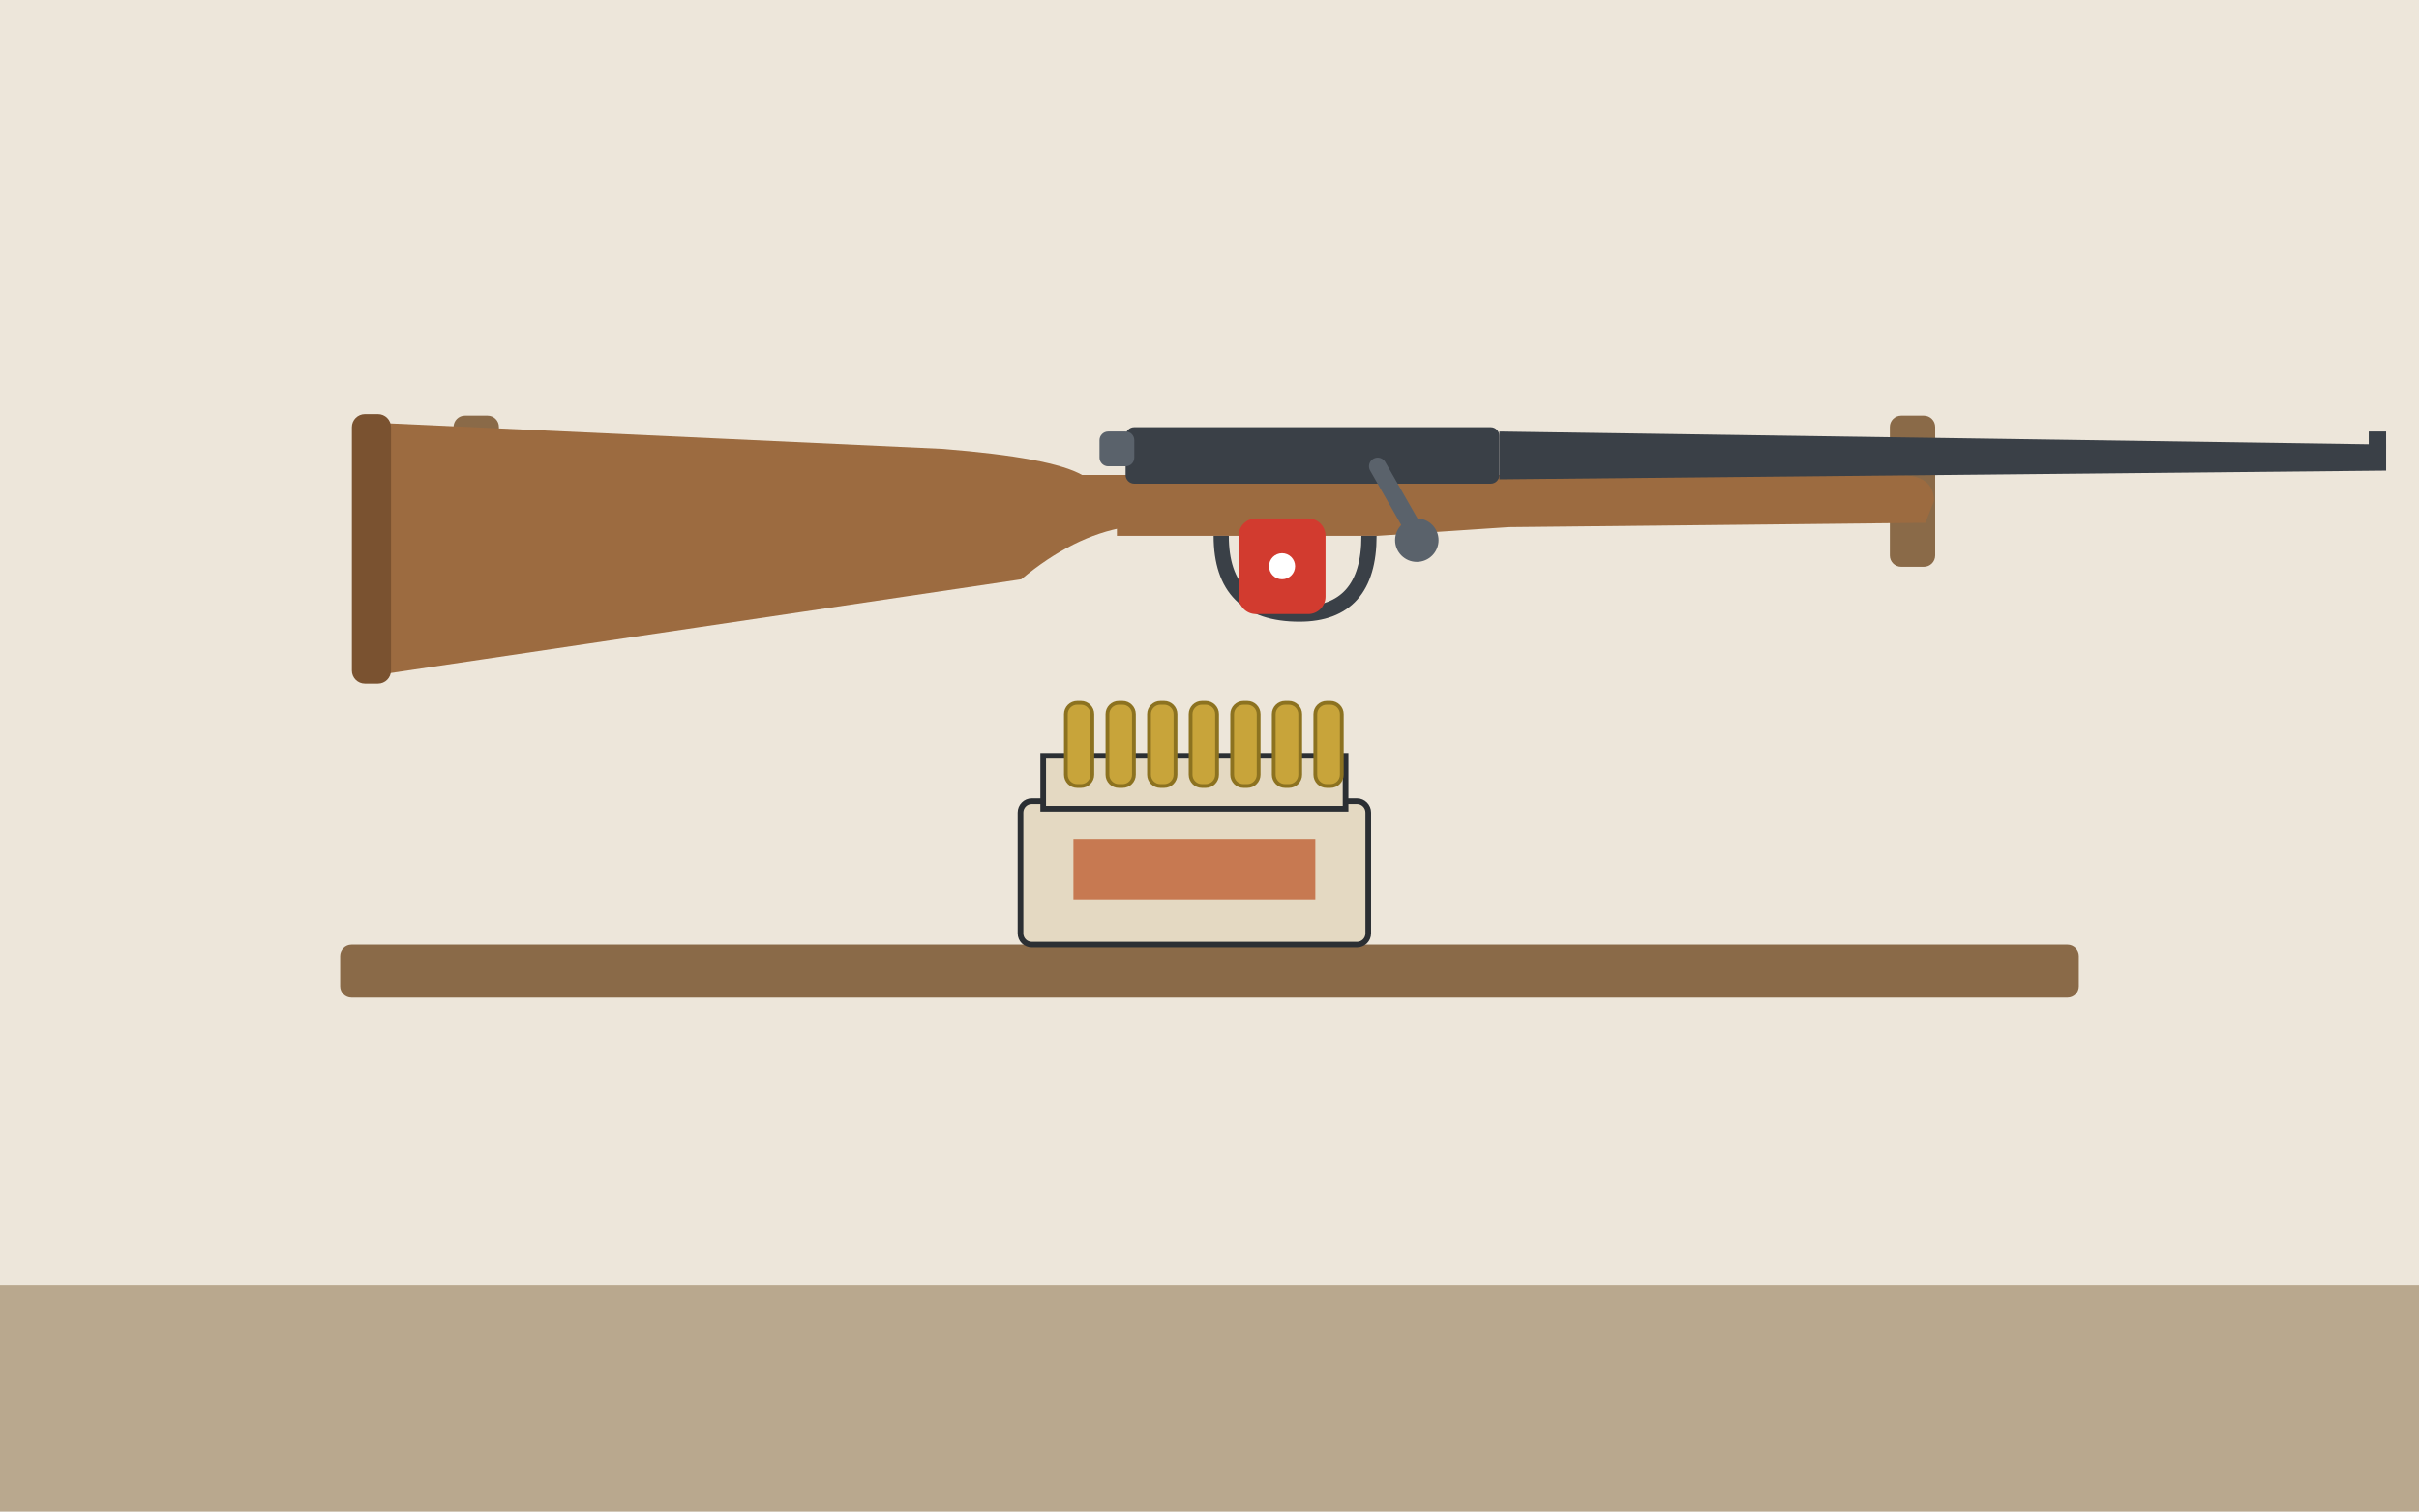
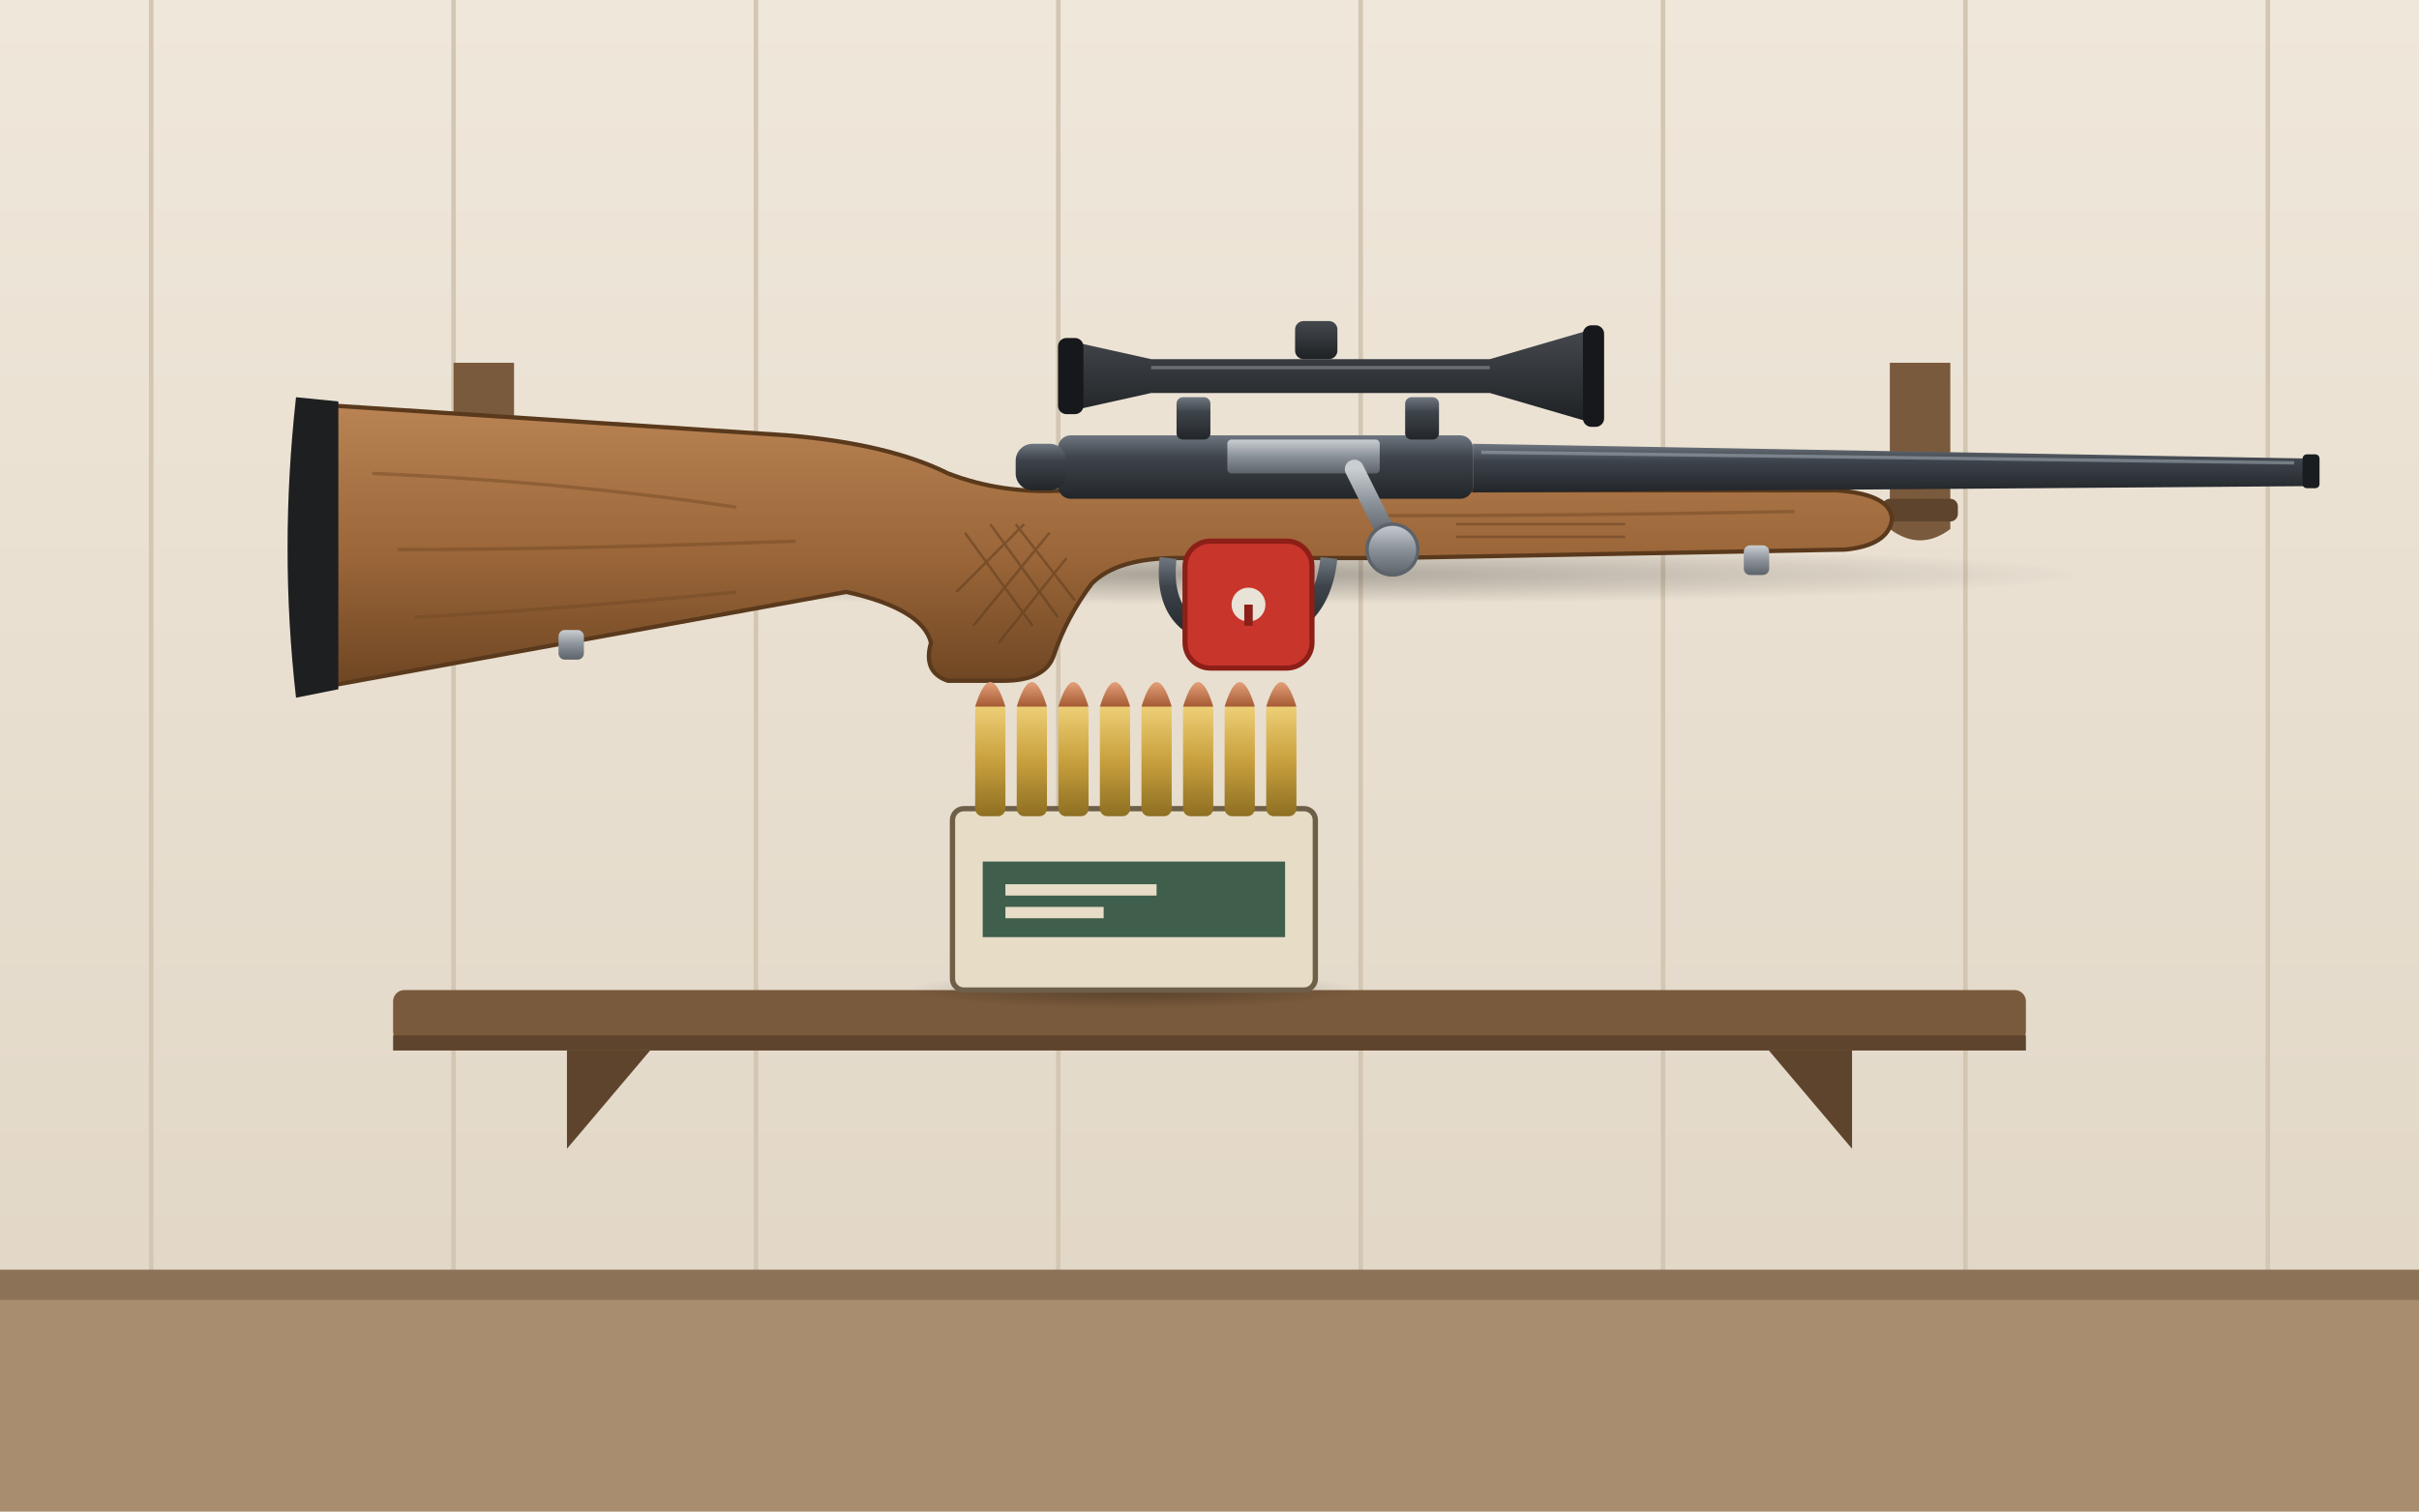
- <svg xmlns="http://www.w3.org/2000/svg" viewBox="0 0 640 400" role="img" aria-label="Illustration: a rifle on a wall rack at home">
-   <rect width="640" height="400" fill="#E7EEF1" />
-   <rect width="640" height="400" fill="#EDE6DA" />
-   <rect x="0" y="340" width="640" height="60" fill="#B9A88E" />
-   <rect x="120" y="110" width="12" height="40" rx="3" fill="#8A6A48" />
-   <rect x="500" y="110" width="12" height="40" rx="3" fill="#8A6A48" />
-   <rect x="90" y="250" width="460" height="14" rx="3" fill="#8A6A48" />
-   <g transform="translate(330 128) rotate(0) scale(1.15 1.15)">
-     <path d="M-200,-14 L-70,-8 Q-45,-6 -38,-2 L-28,-2 L-28,10 Q-40,12 -52,22 L-200,44 Q-206,15 -200,-14Z" fill="#9C6B40" />
-     <rect x="-206" y="-16" width="9" height="62" rx="3" fill="#7A5230" />
-     <path d="M-30,-2 L150,-2 Q158,-2 158,4 L156,9 L60,10 L30,12 L-30,12Z" fill="#9C6B40" />
-     <rect x="-28" y="-13" width="86" height="13" rx="2" fill="#3A4047" />
-     <path d="M58,-12 L262,-9 L262,-3 L58,-1Z" fill="#3A4047" />
-     <rect x="258" y="-12" width="4" height="4" fill="#3A4047" />
-     <path d="M-6,12 Q-6,30 12,30 Q28,30 28,12" fill="none" stroke="#3A4047" stroke-width="3.5" />
-     <path d="M9,12 Q12,19 8,25" fill="none" stroke="#3A4047" stroke-width="3" stroke-linecap="round" />
-     <rect x="-34" y="-12" width="8" height="8" rx="2" fill="#5A626B" />
-     <path d="M30,-4 L38,10" stroke="#5A626B" stroke-width="4" stroke-linecap="round" />
-     <circle cx="39" cy="13" r="5" fill="#5A626B" />
-     <rect x="-2" y="8" width="20" height="22" rx="4" fill="#D23B2F" />
-     <circle cx="8" cy="19" r="3" fill="#FFFFFF" />
+ <svg xmlns="http://www.w3.org/2000/svg" viewBox="0 0 640 400" role="img" aria-label="Illustration: a rifle displayed on a wall rack at home">
+   <defs>
+     <linearGradient id="sky" x1="0" y1="0" x2="0" y2="1">
+       <stop offset="0" stop-color="#BFD6E2" />
+       <stop offset="1" stop-color="#EEF3F2" />
+     </linearGradient>
+     <linearGradient id="grass" x1="0" y1="0" x2="0" y2="1">
+       <stop offset="0" stop-color="#9DB27E" />
+       <stop offset="1" stop-color="#7E9562" />
+     </linearGradient>
+     <linearGradient id="bermG" x1="0" y1="0" x2="0" y2="1">
+       <stop offset="0" stop-color="#B69A72" />
+       <stop offset="1" stop-color="#957A55" />
+     </linearGradient>
+     <linearGradient id="wood" x1="0" y1="0" x2="0" y2="1">
+       <stop offset="0" stop-color="#B98353" />
+       <stop offset=".55" stop-color="#9A6538" />
+       <stop offset="1" stop-color="#6E4623" />
+     </linearGradient>
+     <linearGradient id="metal" x1="0" y1="0" x2="0" y2="1">
+       <stop offset="0" stop-color="#6E767F" />
+       <stop offset=".35" stop-color="#3E444B" />
+       <stop offset="1" stop-color="#22262A" />
+     </linearGradient>
+     <linearGradient id="steel" x1="0" y1="0" x2="0" y2="1">
+       <stop offset="0" stop-color="#C9CED3" />
+       <stop offset=".5" stop-color="#8A9198" />
+       <stop offset="1" stop-color="#5C636A" />
+     </linearGradient>
+     <linearGradient id="polymer" x1="0" y1="0" x2="0" y2="1">
+       <stop offset="0" stop-color="#45494E" />
+       <stop offset="1" stop-color="#1E2124" />
+     </linearGradient>
+     <linearGradient id="skin" x1="0" y1="0" x2="0" y2="1">
+       <stop offset="0" stop-color="#E6B48E" />
+       <stop offset="1" stop-color="#C98E63" />
+     </linearGradient>
+     <linearGradient id="brass" x1="0" y1="0" x2="0" y2="1">
+       <stop offset="0" stop-color="#F0D27A" />
+       <stop offset=".5" stop-color="#C9A13E" />
+       <stop offset="1" stop-color="#8E6F22" />
+     </linearGradient>
+     <linearGradient id="copper" x1="0" y1="0" x2="0" y2="1">
+       <stop offset="0" stop-color="#E3A07A" />
+       <stop offset="1" stop-color="#A55A33" />
+     </linearGradient>
+     <linearGradient id="bench" x1="0" y1="0" x2="0" y2="1">
+       <stop offset="0" stop-color="#A88A64" />
+       <stop offset="1" stop-color="#7C6244" />
+     </linearGradient>
+     <linearGradient id="wall" x1="0" y1="0" x2="0" y2="1">
+       <stop offset="0" stop-color="#EFE7DA" />
+       <stop offset="1" stop-color="#E0D5C4" />
+     </linearGradient>
+     <radialGradient id="shadow">
+       <stop offset="0" stop-color="#000" stop-opacity=".28" />
+       <stop offset="1" stop-color="#000" stop-opacity="0" />
+     </radialGradient>
+   </defs>
+   <rect width="640" height="400" fill="url(#wall)" />
+   <line x1="40" y1="0" x2="40" y2="344" stroke="#D3C6B2" stroke-width="1.2" />
+   <line x1="120" y1="0" x2="120" y2="344" stroke="#D3C6B2" stroke-width="1.2" />
+   <line x1="200" y1="0" x2="200" y2="344" stroke="#D3C6B2" stroke-width="1.2" />
+   <line x1="280" y1="0" x2="280" y2="344" stroke="#D3C6B2" stroke-width="1.2" />
+   <line x1="360" y1="0" x2="360" y2="344" stroke="#D3C6B2" stroke-width="1.2" />
+   <line x1="440" y1="0" x2="440" y2="344" stroke="#D3C6B2" stroke-width="1.2" />
+   <line x1="520" y1="0" x2="520" y2="344" stroke="#D3C6B2" stroke-width="1.2" />
+   <line x1="600" y1="0" x2="600" y2="344" stroke="#D3C6B2" stroke-width="1.2" />
+   <rect x="0" y="340" width="640" height="60" fill="#A88E6E" />
+   <rect x="0" y="336" width="640" height="8" fill="#8C7357" />
+   <path d="M120,96 L136,96 L136,140 Q128,146 120,140 Z" fill="#7A5A3C" />
+   <rect x="118" y="132" width="20" height="6" rx="2" fill="#5E442C" />
+   <path d="M500,96 L516,96 L516,140 Q508,146 500,140 Z" fill="#7A5A3C" />
+   <rect x="498" y="132" width="20" height="6" rx="2" fill="#5E442C" />
+   <ellipse cx="320" cy="152" rx="230" ry="8" fill="url(#shadow)" />
+   <g transform="translate(318 132) rotate(0) scale(1.12 1.12)">
+     <path d="M-205,-22 L-98,-15 Q-74,-13 -60,-6 Q-47,-1 -32,-2 L150,-2 Q163,-1 163,5 Q162,11 152,12 L44,14 L-6,14 Q-20,14 -26,20 Q-32,28 -35,37 Q-37,43 -47,43 L-60,43 Q-66,41 -64,34 Q-66,26 -84,22 L-205,44 Z" fill="url(#wood)" stroke="#5A391C" stroke-width="1" />
+     <path d="M-196,-6 Q-150,-4 -110,2 M-190,12 Q-150,12 -96,10 M-186,28 Q-150,26 -110,22 M40,4 Q90,4 140,3" fill="none" stroke="#6E4623" stroke-width=".8" opacity=".45" />
+     <path d="M-56,8 L-40,30 M-50,6 L-34,28 M-44,6 L-30,24 M-58,22 L-42,6 M-54,30 L-36,8 M-48,34 L-32,14" stroke="#5A391C" stroke-width=".6" opacity=".5" />
+     <path d="M60,6 L100,6 M60,9 L100,9" stroke="#5A391C" stroke-width=".6" opacity=".45" />
+     <path d="M-214,-24 L-204,-23 L-204,45 L-214,47 Q-218,12 -214,-24Z" fill="#1E1F21" />
+     <rect x="-152" y="31" width="6" height="7" rx="1.5" fill="url(#steel)" />
+     <rect x="128" y="11" width="6" height="7" rx="1.5" fill="url(#steel)" />
+     <rect x="-34" y="-15" width="98" height="15" rx="3" fill="url(#metal)" />
+     <path d="M64,-13 L262,-9.5 L262,-3 L64,-1.5 Z" fill="url(#metal)" />
+     <rect x="260" y="-10.5" width="4" height="8" rx="1" fill="#1A1D20" />
+     <line x1="66" y1="-11" x2="258" y2="-8.5" stroke="#9AA3AC" stroke-width=".8" opacity=".6" />
+     <path d="M-8,14 Q-10,32 8,33 Q28,33 30,14" fill="none" stroke="url(#metal)" stroke-width="4" />
+     <path d="M9,14 Q14,21 9,28" fill="none" stroke="#2A2E32" stroke-width="3.2" stroke-linecap="round" />
+     <rect x="6" y="-14" width="36" height="8" rx="1" fill="url(#steel)" />
+     <rect x="-44" y="-13" width="12" height="11" rx="4" fill="url(#metal)" />
+     <path d="M36,-7 L44,9" stroke="url(#steel)" stroke-width="4.5" stroke-linecap="round" />
+     <circle cx="45" cy="12" r="6" fill="url(#steel)" stroke="#5C636A" stroke-width=".8" />
+     <rect x="-6" y="-24" width="8" height="10" rx="1.5" fill="url(#metal)" />
+     <rect x="48" y="-24" width="8" height="10" rx="1.5" fill="url(#metal)" />
+     <path d="M-30,-37 L-12,-33 L68,-33 L92,-40 L92,-18 L68,-25 L-12,-25 L-30,-21 Z" fill="url(#polymer)" />
+     <rect x="-34" y="-38" width="6" height="18" rx="2" fill="#16181B" />
+     <rect x="90" y="-41" width="5" height="24" rx="2" fill="#16181B" />
+     <rect x="22" y="-42" width="10" height="9" rx="2" fill="url(#polymer)" />
+     <line x1="-12" y1="-31" x2="68" y2="-31" stroke="#8A929A" stroke-width=".8" opacity=".6" />
+     <rect x="-4" y="10" width="30" height="30" rx="6" fill="#C8352B" stroke="#8C1F18" stroke-width="1.2" />
+     <circle cx="11" cy="25" r="4" fill="#E9E2D6" />
+     <rect x="10" y="25" width="2" height="5" fill="#8C1F18" />
  </g>
-   <rect x="270" y="212" width="92" height="38" rx="3" fill="#E4D9C2" stroke="#2B2F33" stroke-width="1.5" />
-   <rect x="276" y="200" width="80" height="14" fill="#E4D9C2" stroke="#2B2F33" stroke-width="1.5" />
-   <rect x="282" y="186" width="7" height="22" rx="3" fill="#C8A43A" stroke="#8C7220" stroke-width="1" />
-   <rect x="293" y="186" width="7" height="22" rx="3" fill="#C8A43A" stroke="#8C7220" stroke-width="1" />
-   <rect x="304" y="186" width="7" height="22" rx="3" fill="#C8A43A" stroke="#8C7220" stroke-width="1" />
-   <rect x="315" y="186" width="7" height="22" rx="3" fill="#C8A43A" stroke="#8C7220" stroke-width="1" />
-   <rect x="326" y="186" width="7" height="22" rx="3" fill="#C8A43A" stroke="#8C7220" stroke-width="1" />
-   <rect x="337" y="186" width="7" height="22" rx="3" fill="#C8A43A" stroke="#8C7220" stroke-width="1" />
-   <rect x="348" y="186" width="7" height="22" rx="3" fill="#C8A43A" stroke="#8C7220" stroke-width="1" />
-   <rect x="284" y="222" width="64" height="16" fill="#C2693D" opacity=".85" />
+   <rect x="104" y="262" width="432" height="14" rx="3" fill="#7A5A3C" />
+   <rect x="104" y="274" width="432" height="4" fill="#5E442C" />
+   <path d="M150,278 L150,304 L172,278 Z" fill="#5E442C" />
+   <path d="M490,278 L490,304 L468,278 Z" fill="#5E442C" />
+   <ellipse cx="300" cy="262" rx="60" ry="5" fill="url(#shadow)" />
+   <rect x="252" y="214" width="96" height="48" rx="3" fill="#E7DCC6" stroke="#6E5F48" stroke-width="1.4" />
+   <rect x="260" y="228" width="80" height="20" fill="#3F5E4C" />
+   <rect x="266" y="234" width="40" height="3" fill="#E7DCC6" />
+   <rect x="266" y="240" width="26" height="3" fill="#E7DCC6" />
+   <rect x="258" y="186" width="8" height="30" rx="2" fill="url(#brass)" />
+   <path d="M258,187 Q262,174 266,187 Z" fill="url(#copper)" />
+   <rect x="269" y="186" width="8" height="30" rx="2" fill="url(#brass)" />
+   <path d="M269,187 Q273,174 277,187 Z" fill="url(#copper)" />
+   <rect x="280" y="186" width="8" height="30" rx="2" fill="url(#brass)" />
+   <path d="M280,187 Q284,174 288,187 Z" fill="url(#copper)" />
+   <rect x="291" y="186" width="8" height="30" rx="2" fill="url(#brass)" />
+   <path d="M291,187 Q295,174 299,187 Z" fill="url(#copper)" />
+   <rect x="302" y="186" width="8" height="30" rx="2" fill="url(#brass)" />
+   <path d="M302,187 Q306,174 310,187 Z" fill="url(#copper)" />
+   <rect x="313" y="186" width="8" height="30" rx="2" fill="url(#brass)" />
+   <path d="M313,187 Q317,174 321,187 Z" fill="url(#copper)" />
+   <rect x="324" y="186" width="8" height="30" rx="2" fill="url(#brass)" />
+   <path d="M324,187 Q328,174 332,187 Z" fill="url(#copper)" />
+   <rect x="335" y="186" width="8" height="30" rx="2" fill="url(#brass)" />
+   <path d="M335,187 Q339,174 343,187 Z" fill="url(#copper)" />
</svg>
